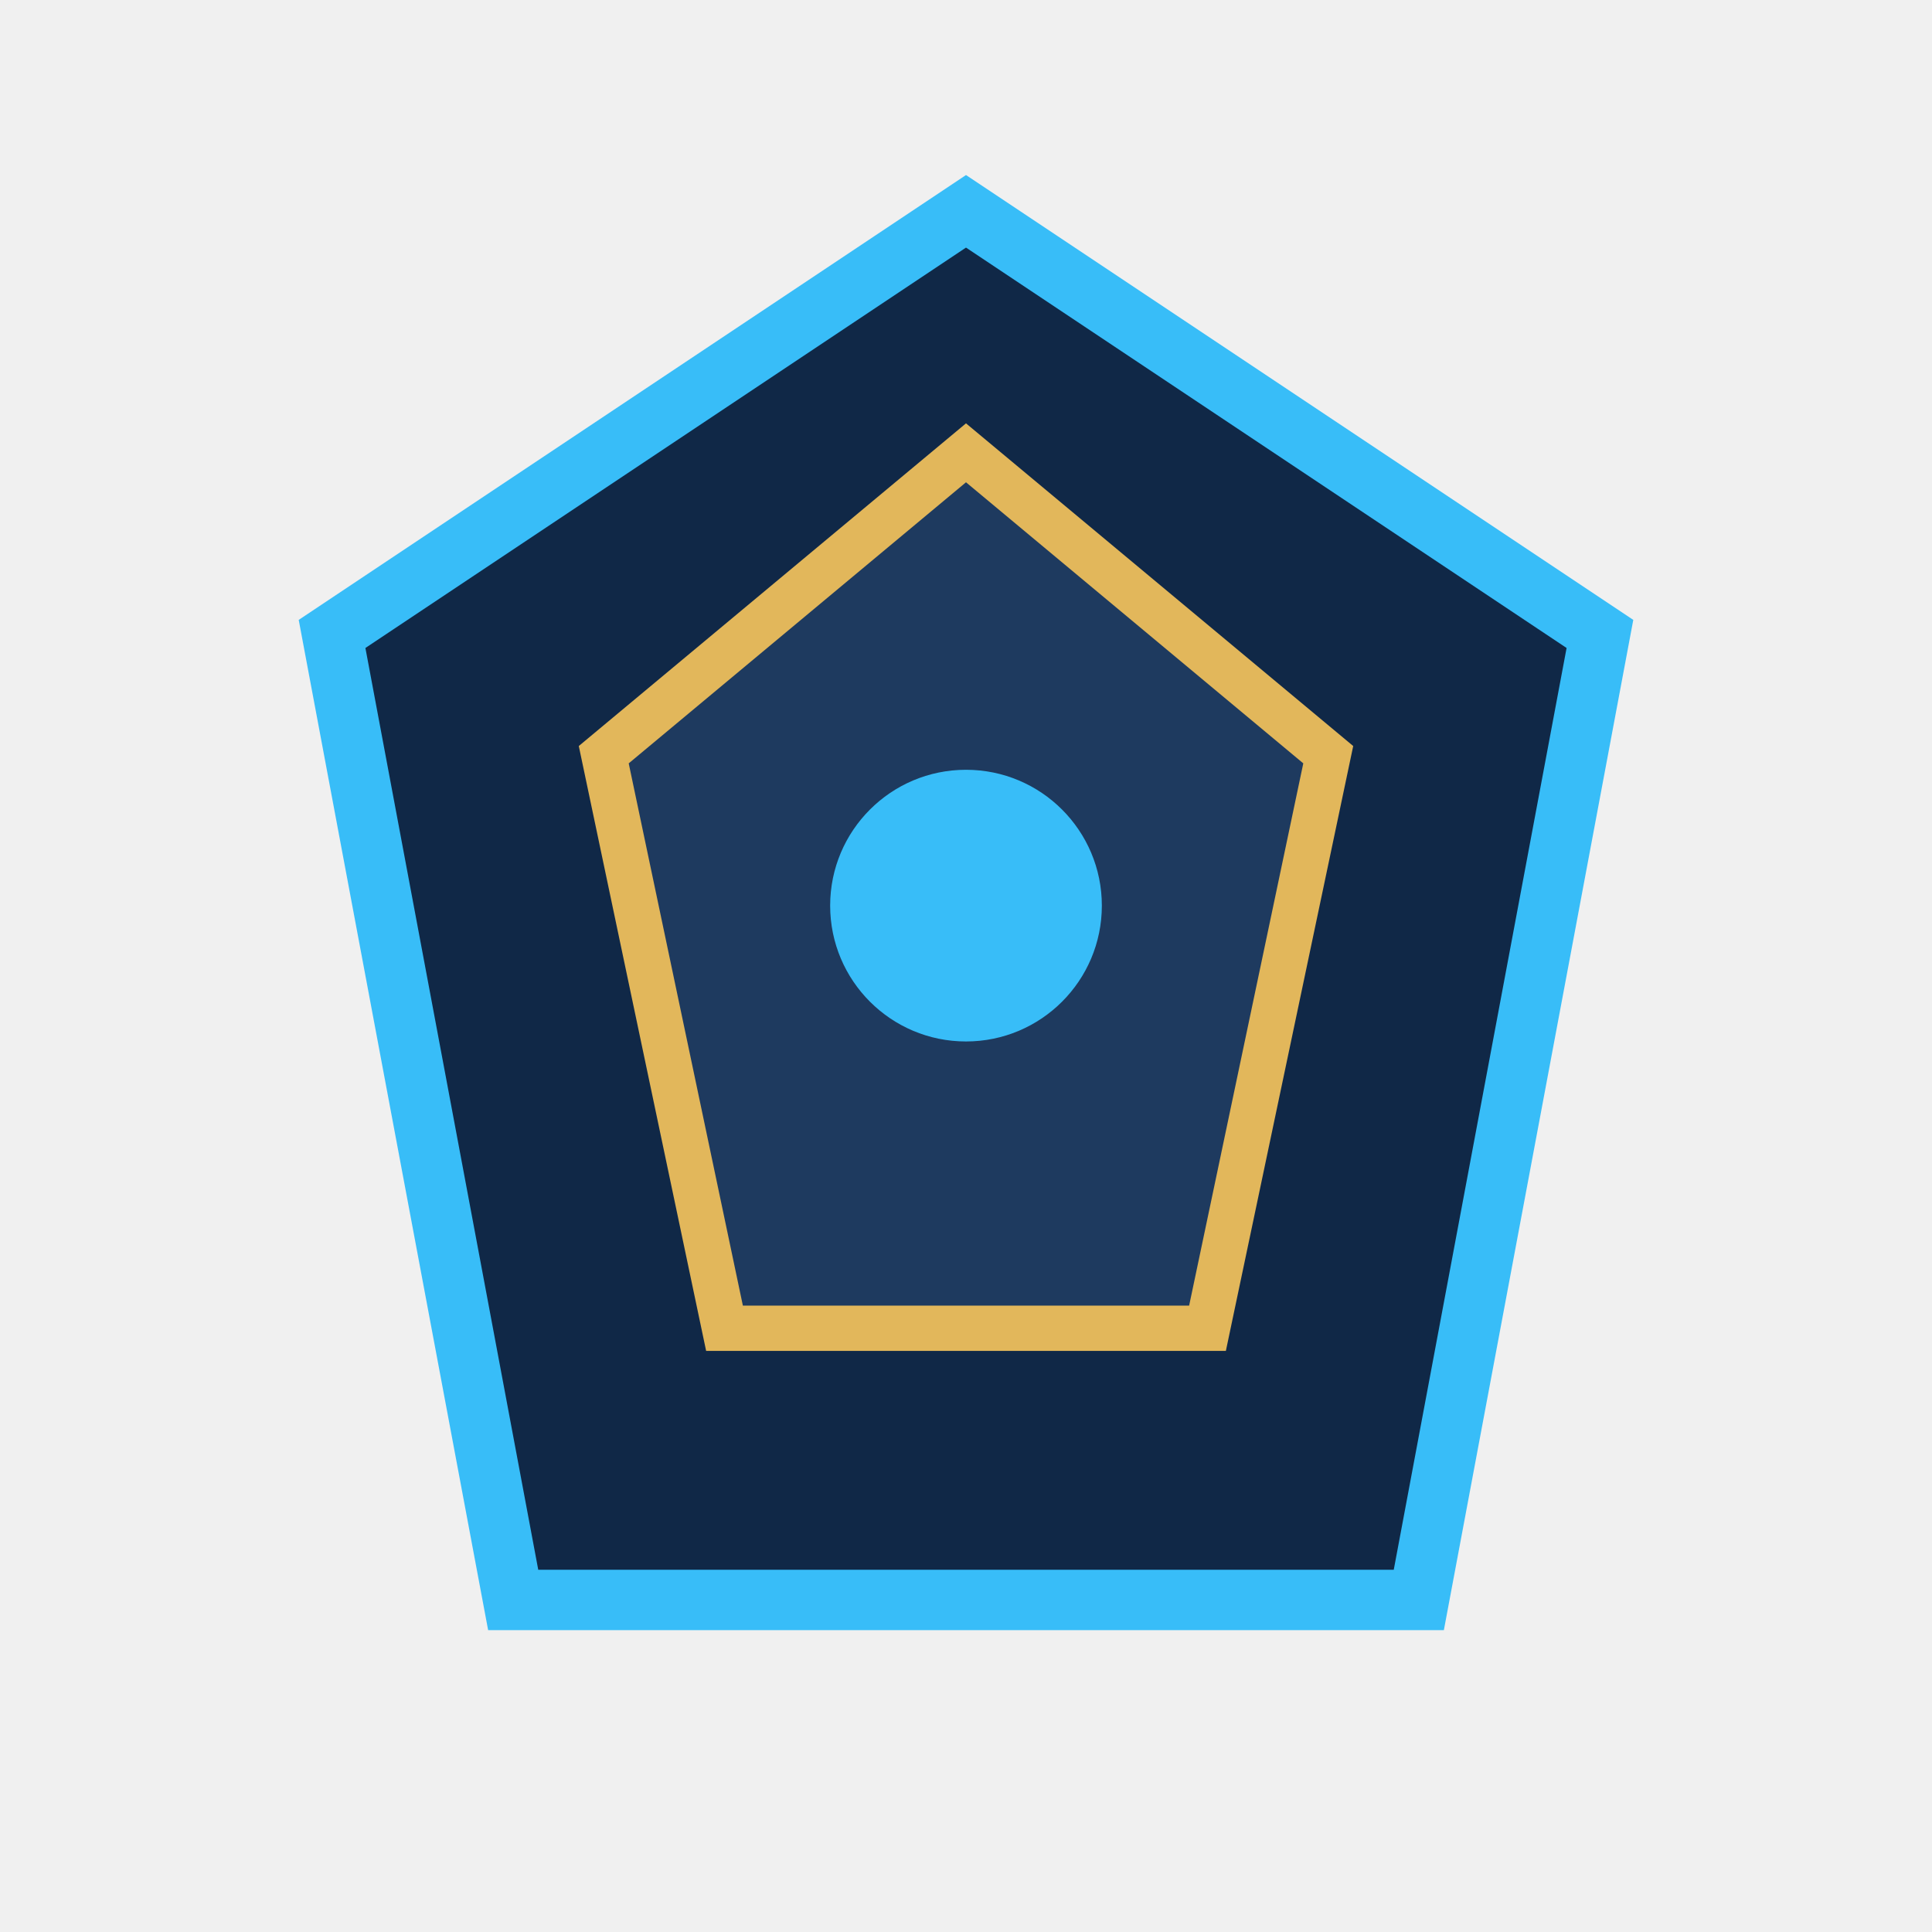
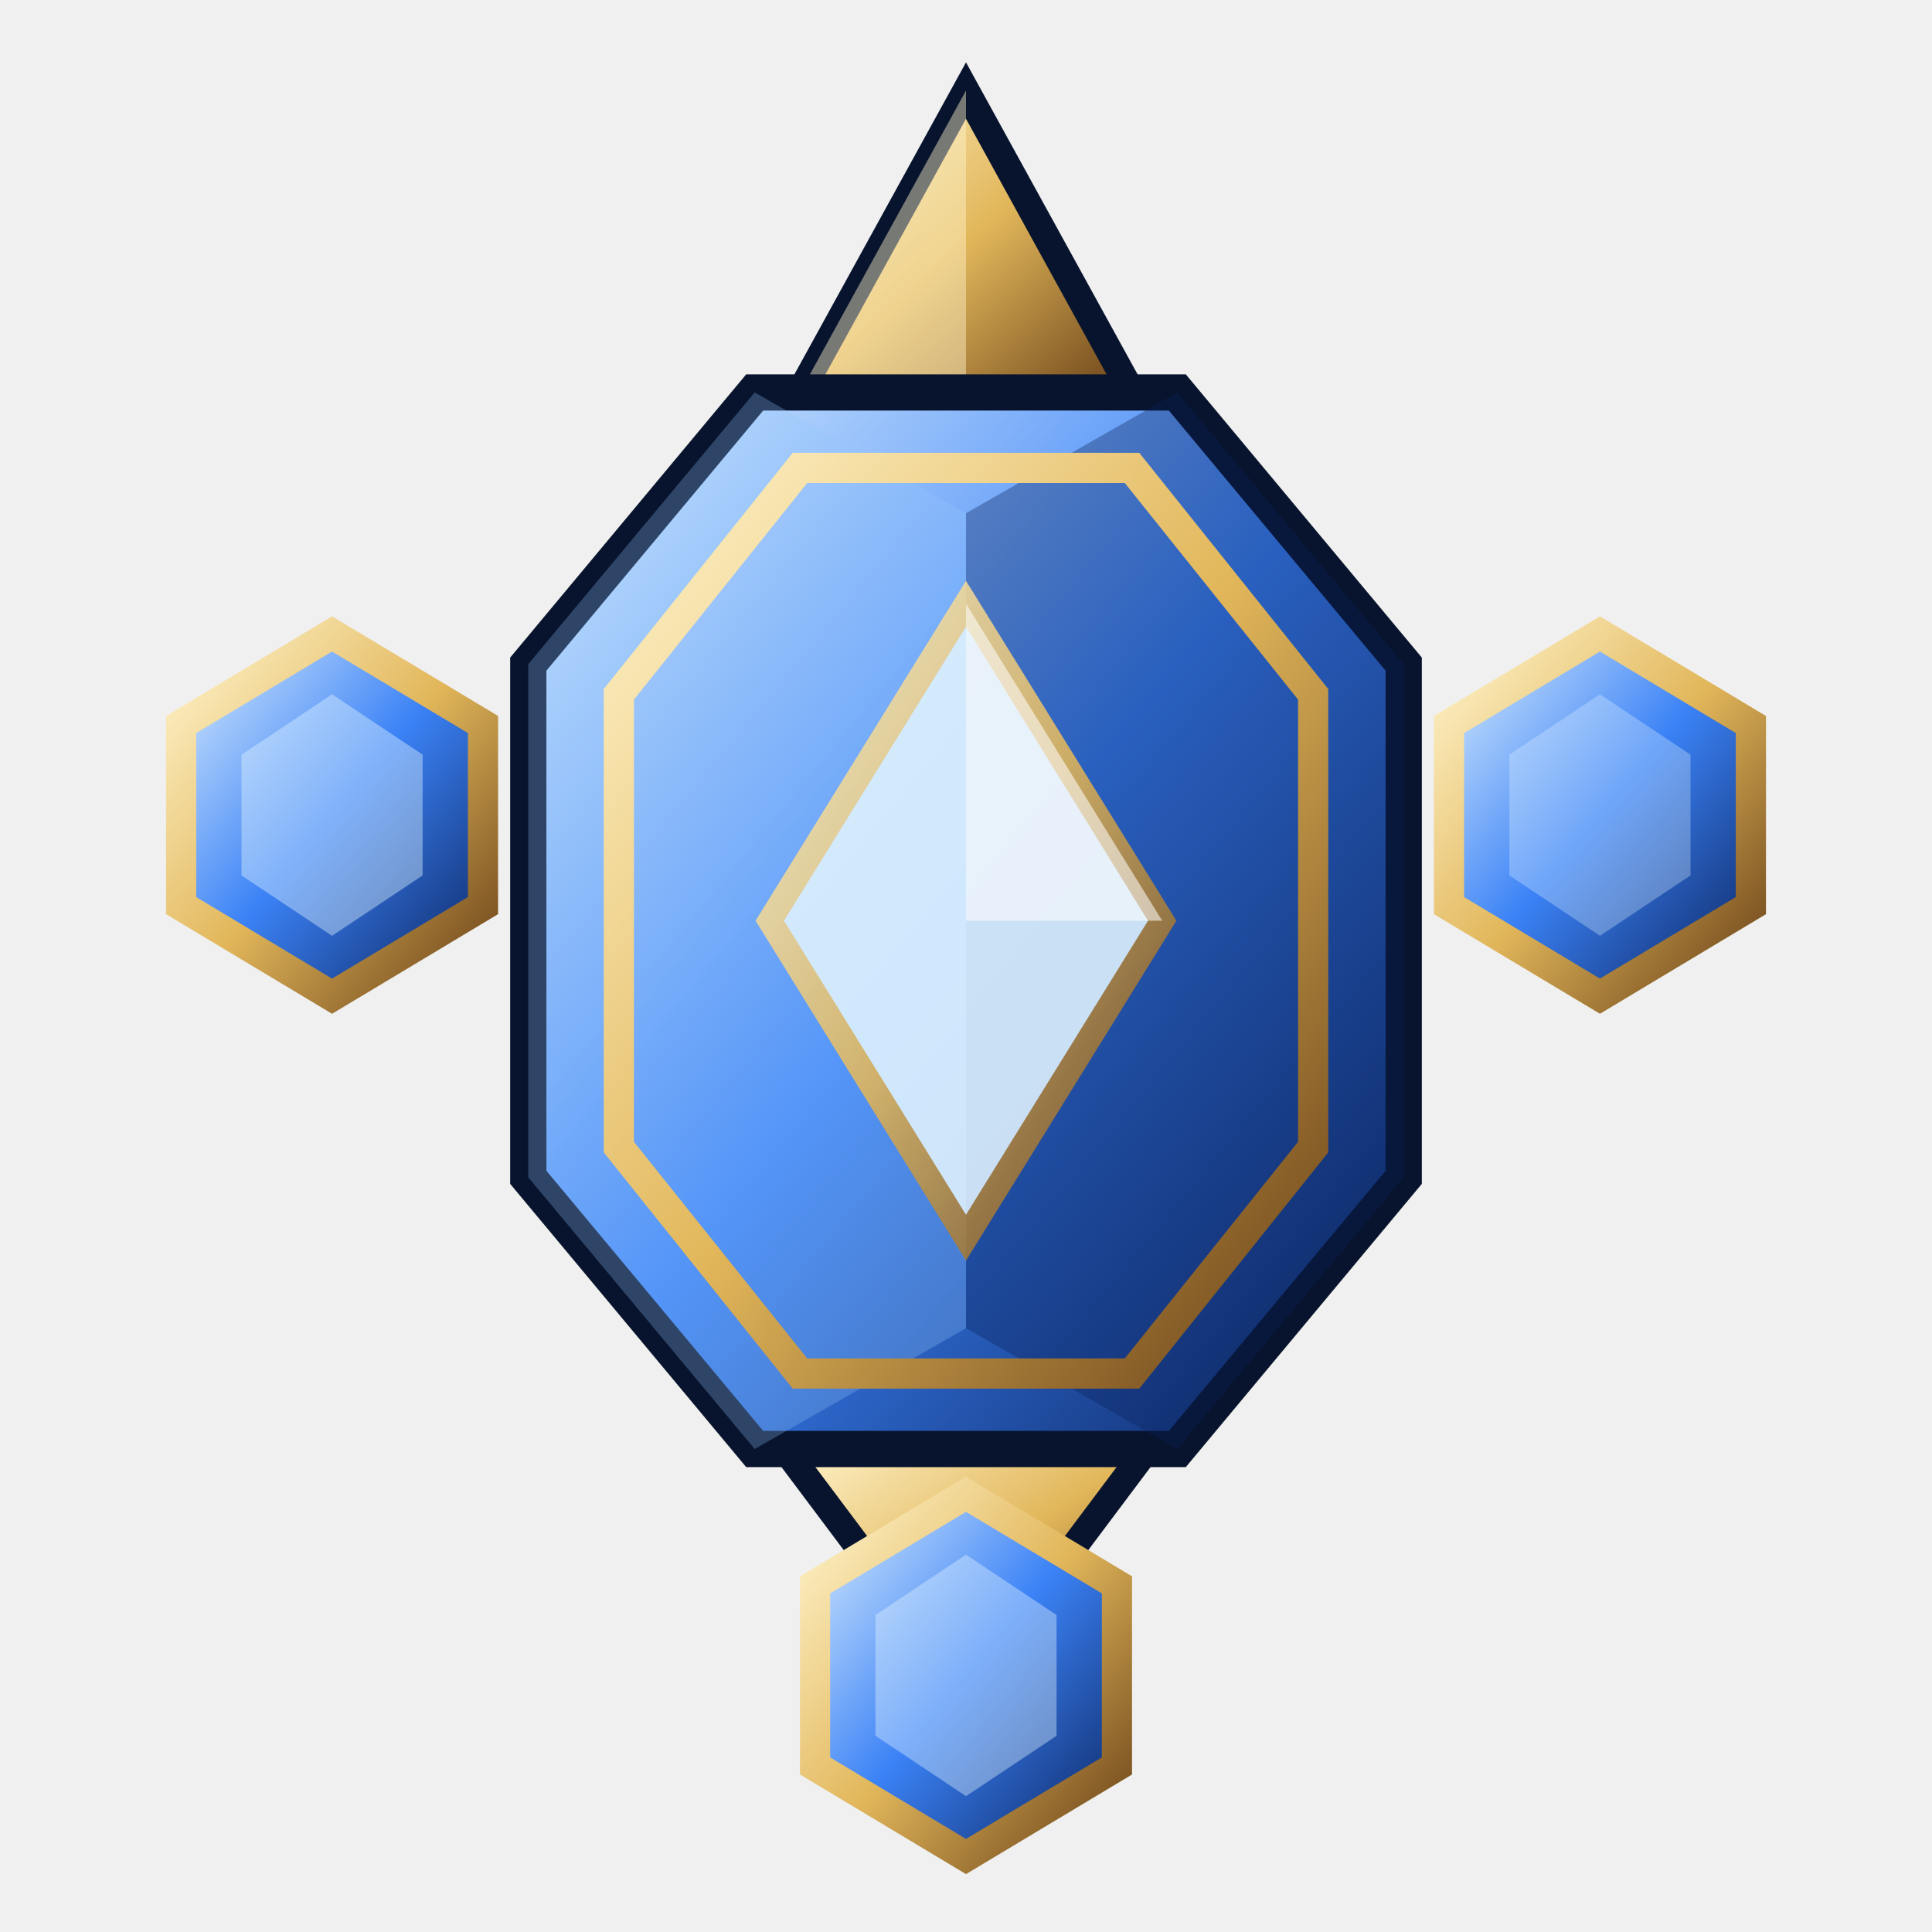
<svg xmlns="http://www.w3.org/2000/svg" viewBox="0 0 128 128" width="128" height="128">
-   <polygon points="64,14 106,42 94,106 34,106 22,42" fill="#102847" stroke="#38bdf8" stroke-width="4" />
-   <polygon points="64,30 88,50 80,88 48,88 40,50" fill="#1e3a5f" stroke="#e2b75b" stroke-width="3" />
-   <circle cx="64" cy="60" r="9" fill="#38bdf8" />
+   <defs>
+     <linearGradient id="sapA" x1="0" y1="0" x2="1" y2="1">
+       <stop offset="0%" stop-color="#e0f2fe" />
+       <stop offset="50%" stop-color="#3b82f6" />
+       <stop offset="100%" stop-color="#092059" />
+     </linearGradient>
+     <linearGradient id="gA" x1="0" y1="0" x2="1" y2="1">
+       <stop offset="0%" stop-color="#fff4cc" />
+       <stop offset="50%" stop-color="#e2b75b" />
+       <stop offset="100%" stop-color="#6b4218" />
+     </linearGradient>
+   </defs>
+   <polygon points="64,6 75,26 53,26" fill="url(#gA)" stroke="#08142e" stroke-width="1.8" />
+   <polygon points="64,6 64,26 53,26" fill="#fff4cc" opacity="0.45" />
+   <polygon points="52,96 76,96 64,112" fill="url(#gA)" stroke="#08142e" stroke-width="1.8" />
+   <polygon points="22,42 32,48 32,60 22,66 12,60 12,48" fill="url(#sapA)" stroke="url(#gA)" stroke-width="2" />
+   <polygon points="22,46 28,50 28,58 22,62 16,58 16,50" fill="#e0f2fe" opacity="0.42" />
+   <polygon points="106,42 116,48 116,60 106,66 96,60 96,48" fill="url(#sapA)" stroke="url(#gA)" stroke-width="2" />
+   <polygon points="106,46 112,50 112,58 106,62 100,58 100,50" fill="#e0f2fe" opacity="0.32" />
+   <polygon points="64,99 74,105 74,117 64,123 54,117 54,105" fill="url(#sapA)" stroke="url(#gA)" stroke-width="2" />
+   <polygon points="64,103 70,107 70,115 64,119 58,115 58,107" fill="#e0f2fe" opacity="0.4" />
+   <polygon points="50,26 78,26 93,44 93,78 78,96 50,96 35,78 35,44" fill="url(#sapA)" stroke="#08142e" stroke-width="2.4" />
+   <polygon points="50,26 64,34 64,88 50,96 35,78 35,44" fill="#93c5fd" opacity="0.28" />
+   <polygon points="64,34 78,26 93,44 93,78 78,96 64,88" fill="#092059" opacity="0.35" />
+   <polygon points="53,31 75,31 87,46 87,76 75,91 53,91 41,76 41,46" fill="none" stroke="url(#gA)" stroke-width="2" />
+   <polygon points="64,40 77,61 64,82 51,61" fill="#e0f2fe" stroke="url(#gA)" stroke-width="1.6" opacity="0.88" />
+   <polygon points="64,40 77,61 64,61" fill="#ffffff" opacity="0.55" />
+   <line x1="64" y1="26" x2="64" y2="96" stroke="url(#gA)" stroke-width="2.2" />
+   <line x1="35" y1="61" x2="93" y2="61" stroke="url(#gA)" stroke-width="1.6" opacity="0.75" />
</svg>
